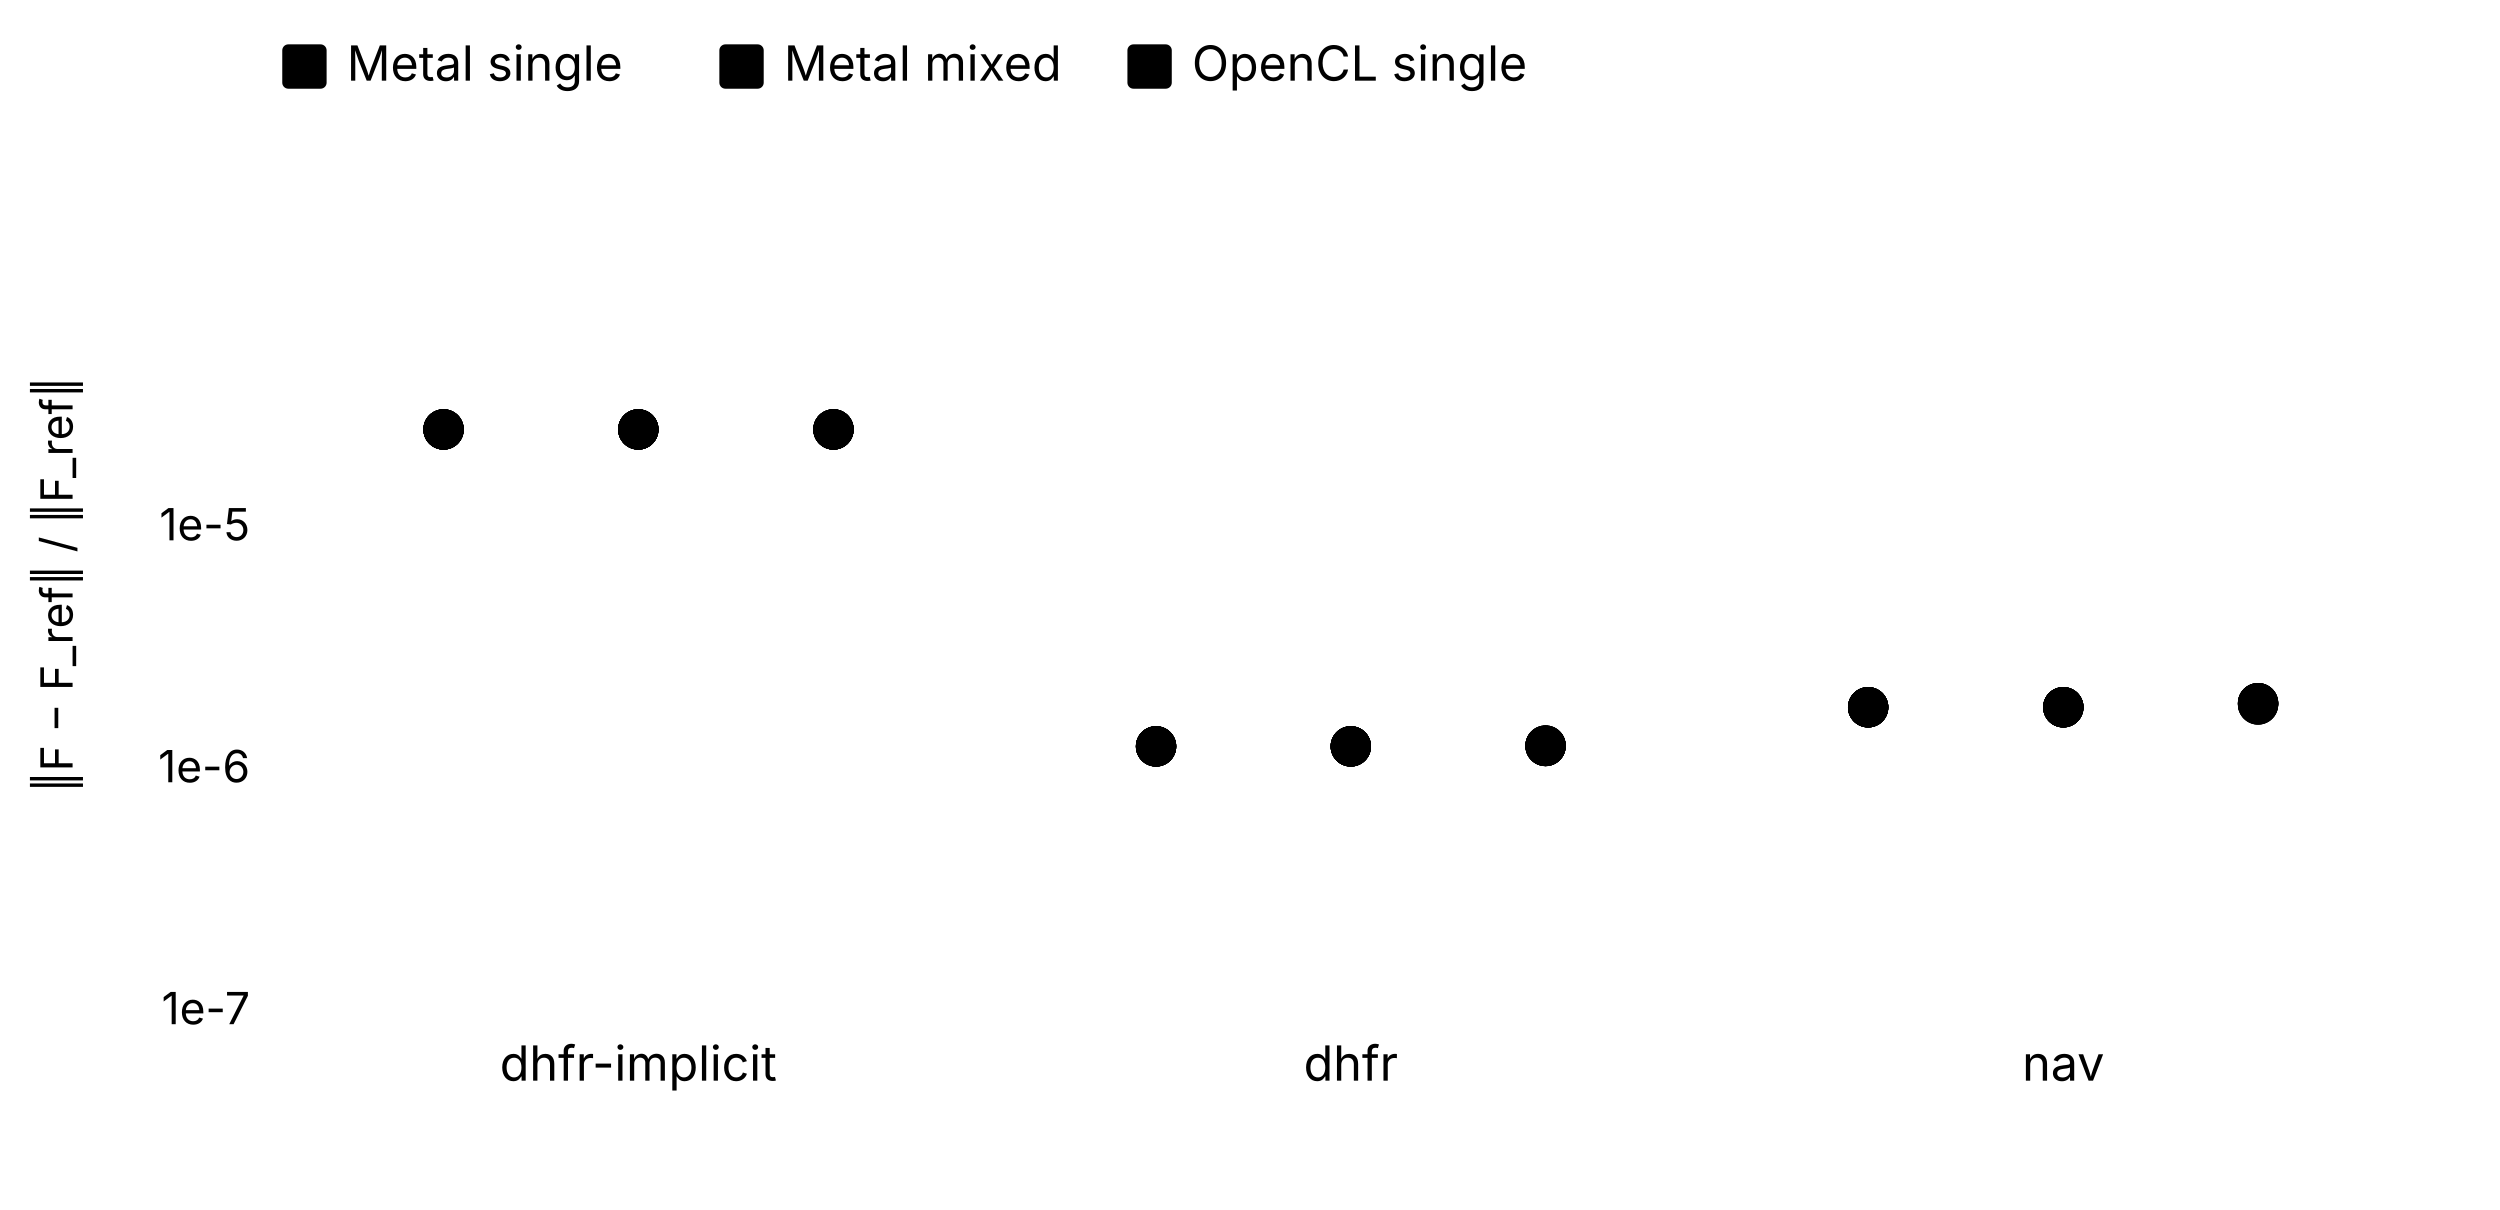
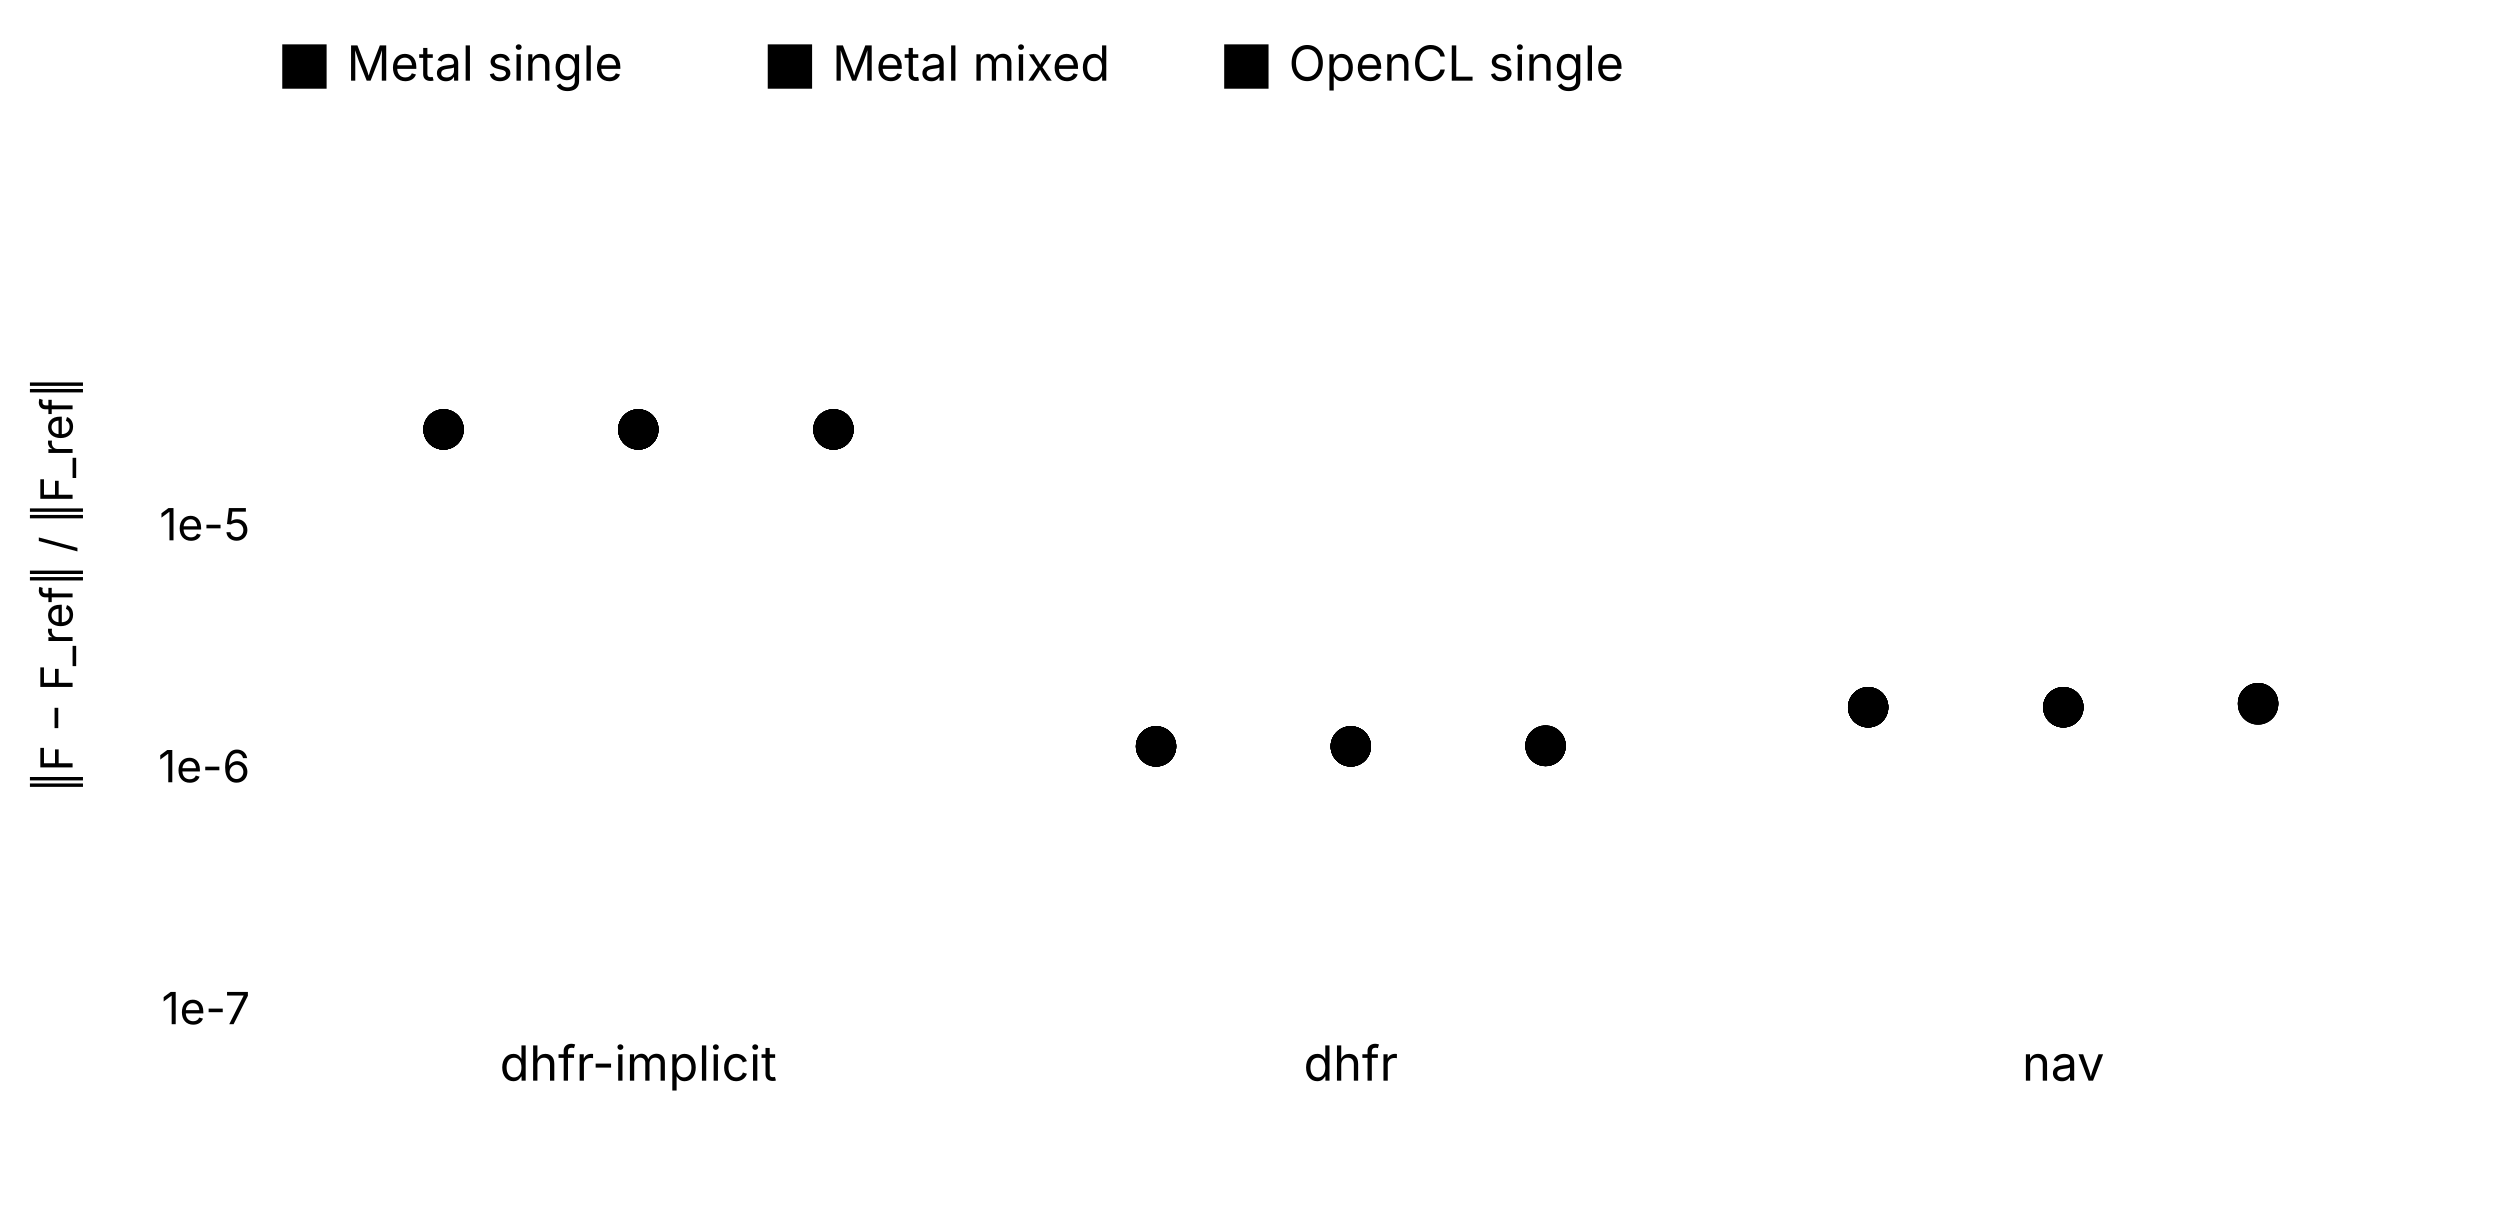
<svg xmlns="http://www.w3.org/2000/svg" viewBox="0 0 620 300" width="100%" role="img" aria-label="Force error against the Reference platform" font-family="-apple-system,BlinkMacSystemFont,Segoe UI,Inter,sans-serif">
  <line x1="70.0" y1="250.0" x2="600.0" y2="250.0" class="grid" />
  <text x="62.0" y="254.0" class="lbl" text-anchor="end" font-size="11" font-weight="400">1e-7</text>
  <line x1="70.0" y1="190.0" x2="600.0" y2="190.0" class="grid" />
  <text x="62.0" y="194.0" class="lbl" text-anchor="end" font-size="11" font-weight="400">1e-6</text>
  <line x1="70.0" y1="130.0" x2="600.0" y2="130.0" class="grid" />
  <text x="62.0" y="134.0" class="lbl" text-anchor="end" font-size="11" font-weight="400">1e-5</text>
  <circle cx="110.0" cy="106.5" r="5" class="dot c-ms" />
  <circle cx="110.0" cy="106.5" r="5" class="dot c-ms" />
  <circle cx="110.0" cy="106.5" r="5" class="dot c-ms" />
  <circle cx="110.0" cy="106.5" r="5" class="dot c-ms" />
  <circle cx="110.0" cy="106.5" r="5" class="dot c-ms" />
  <circle cx="110.0" cy="106.5" r="5" class="dot c-ms" />
  <circle cx="110.0" cy="106.5" r="5" class="dot c-ms" />
  <circle cx="110.0" cy="106.5" r="5" class="dot c-ms" />
  <circle cx="110.0" cy="106.5" r="5" class="dot c-ms" />
  <circle cx="158.3" cy="106.5" r="5" class="dot c-mm" />
  <circle cx="158.3" cy="106.5" r="5" class="dot c-mm" />
  <circle cx="158.3" cy="106.5" r="5" class="dot c-mm" />
  <circle cx="158.3" cy="106.5" r="5" class="dot c-mm" />
  <circle cx="158.3" cy="106.5" r="5" class="dot c-mm" />
  <circle cx="158.3" cy="106.5" r="5" class="dot c-mm" />
  <circle cx="158.3" cy="106.5" r="5" class="dot c-mm" />
  <circle cx="158.3" cy="106.5" r="5" class="dot c-mm" />
  <circle cx="158.3" cy="106.5" r="5" class="dot c-mm" />
  <circle cx="206.7" cy="106.5" r="5" class="dot c-ocl" />
  <circle cx="206.7" cy="106.5" r="5" class="dot c-ocl" />
  <circle cx="206.7" cy="106.5" r="5" class="dot c-ocl" />
  <circle cx="206.7" cy="106.5" r="5" class="dot c-ocl" />
  <circle cx="206.7" cy="106.5" r="5" class="dot c-ocl" />
  <circle cx="206.7" cy="106.5" r="5" class="dot c-ocl" />
  <circle cx="206.7" cy="106.5" r="5" class="dot c-ocl" />
  <circle cx="206.7" cy="106.5" r="5" class="dot c-ocl" />
  <circle cx="206.7" cy="106.5" r="5" class="dot c-ocl" />
  <text x="158.3" y="268.0" class="lbl" text-anchor="middle" font-size="12" font-weight="400">dhfr-implicit</text>
  <circle cx="286.7" cy="185.1" r="5" class="dot c-ms" />
  <circle cx="286.7" cy="185.1" r="5" class="dot c-ms" />
  <circle cx="286.7" cy="185.1" r="5" class="dot c-ms" />
  <circle cx="286.7" cy="185.1" r="5" class="dot c-ms" />
  <circle cx="286.7" cy="185.1" r="5" class="dot c-ms" />
  <circle cx="286.7" cy="185.1" r="5" class="dot c-ms" />
  <circle cx="286.7" cy="185.1" r="5" class="dot c-ms" />
  <circle cx="286.7" cy="185.1" r="5" class="dot c-ms" />
  <circle cx="286.7" cy="185.1" r="5" class="dot c-ms" />
  <circle cx="335.0" cy="185.1" r="5" class="dot c-mm" />
  <circle cx="335.0" cy="185.1" r="5" class="dot c-mm" />
  <circle cx="335.0" cy="185.1" r="5" class="dot c-mm" />
  <circle cx="335.0" cy="185.1" r="5" class="dot c-mm" />
  <circle cx="335.0" cy="185.1" r="5" class="dot c-mm" />
  <circle cx="335.0" cy="185.1" r="5" class="dot c-mm" />
  <circle cx="335.0" cy="185.1" r="5" class="dot c-mm" />
  <circle cx="335.0" cy="185.1" r="5" class="dot c-mm" />
  <circle cx="335.0" cy="185.1" r="5" class="dot c-mm" />
  <circle cx="383.3" cy="184.9" r="5" class="dot c-ocl" />
  <circle cx="383.3" cy="184.9" r="5" class="dot c-ocl" />
  <circle cx="383.3" cy="184.9" r="5" class="dot c-ocl" />
  <circle cx="383.3" cy="185.0" r="5" class="dot c-ocl" />
  <circle cx="383.3" cy="185.0" r="5" class="dot c-ocl" />
  <circle cx="383.3" cy="185.0" r="5" class="dot c-ocl" />
  <circle cx="383.3" cy="185.0" r="5" class="dot c-ocl" />
  <circle cx="383.3" cy="185.0" r="5" class="dot c-ocl" />
  <circle cx="383.3" cy="185.0" r="5" class="dot c-ocl" />
  <text x="335.0" y="268.0" class="lbl" text-anchor="middle" font-size="12" font-weight="400">dhfr</text>
  <circle cx="463.3" cy="175.4" r="5" class="dot c-ms" />
  <circle cx="463.3" cy="175.4" r="5" class="dot c-ms" />
  <circle cx="463.3" cy="175.4" r="5" class="dot c-ms" />
  <circle cx="463.3" cy="175.4" r="5" class="dot c-ms" />
  <circle cx="463.3" cy="175.4" r="5" class="dot c-ms" />
  <circle cx="463.3" cy="175.4" r="5" class="dot c-ms" />
  <circle cx="463.3" cy="175.4" r="5" class="dot c-ms" />
  <circle cx="463.3" cy="175.4" r="5" class="dot c-ms" />
  <circle cx="463.3" cy="175.4" r="5" class="dot c-ms" />
  <circle cx="511.7" cy="175.4" r="5" class="dot c-mm" />
  <circle cx="511.7" cy="175.4" r="5" class="dot c-mm" />
  <circle cx="511.7" cy="175.4" r="5" class="dot c-mm" />
  <circle cx="511.7" cy="175.4" r="5" class="dot c-mm" />
  <circle cx="511.7" cy="175.4" r="5" class="dot c-mm" />
  <circle cx="511.7" cy="175.4" r="5" class="dot c-mm" />
  <circle cx="511.7" cy="175.4" r="5" class="dot c-mm" />
  <circle cx="511.7" cy="175.4" r="5" class="dot c-mm" />
  <circle cx="511.7" cy="175.4" r="5" class="dot c-mm" />
  <circle cx="560.0" cy="174.7" r="5" class="dot c-ocl" />
  <circle cx="560.0" cy="174.7" r="5" class="dot c-ocl" />
  <circle cx="560.0" cy="174.7" r="5" class="dot c-ocl" />
  <circle cx="560.0" cy="174.4" r="5" class="dot c-ocl" />
  <circle cx="560.0" cy="174.4" r="5" class="dot c-ocl" />
  <circle cx="560.0" cy="174.4" r="5" class="dot c-ocl" />
  <circle cx="560.0" cy="174.4" r="5" class="dot c-ocl" />
  <circle cx="560.0" cy="174.4" r="5" class="dot c-ocl" />
  <circle cx="560.0" cy="174.4" r="5" class="dot c-ocl" />
  <text x="511.7" y="268.0" class="lbl" text-anchor="middle" font-size="12" font-weight="400">nav</text>
  <line x1="70.0" y1="250.0" x2="600.0" y2="250.0" class="ax" />
  <text x="18.0" y="145.0" class="lbl" transform="rotate(-90 18 145.0)" text-anchor="middle" font-size="11" font-weight="400">‖F − F_ref‖ / ‖F_ref‖</text>
-   <rect x="70.0" y="11.0" width="11.0" height="11.0" rx="1.5" class="c-ms" />
+   <rect x="70.0" y="11.0" width="11.0" height="11.0" class="c-ms" />
  <text x="86.0" y="20.0" class="lbl" text-anchor="start" font-size="12" font-weight="400">Metal single</text>
-   <rect x="178.4" y="11.0" width="11.0" height="11.0" rx="1.5" class="c-mm" />
-   <text x="194.4" y="20.0" class="lbl" text-anchor="start" font-size="12" font-weight="400">Metal mixed</text>
-   <rect x="279.6" y="11.0" width="11.0" height="11.0" rx="1.5" class="c-ocl" />
-   <text x="295.6" y="20.0" class="lbl" text-anchor="start" font-size="12" font-weight="400">OpenCL single</text>
+   <rect x="190.4" y="11.0" width="11.0" height="11.0" class="c-mm" />
+   <text x="206.4" y="20.0" class="lbl" text-anchor="start" font-size="12" font-weight="400">Metal mixed</text>
+   <rect x="303.6" y="11.0" width="11.0" height="11.0" class="c-ocl" />
+   <text x="319.6" y="20.0" class="lbl" text-anchor="start" font-size="12" font-weight="400">OpenCL single</text>
</svg>
